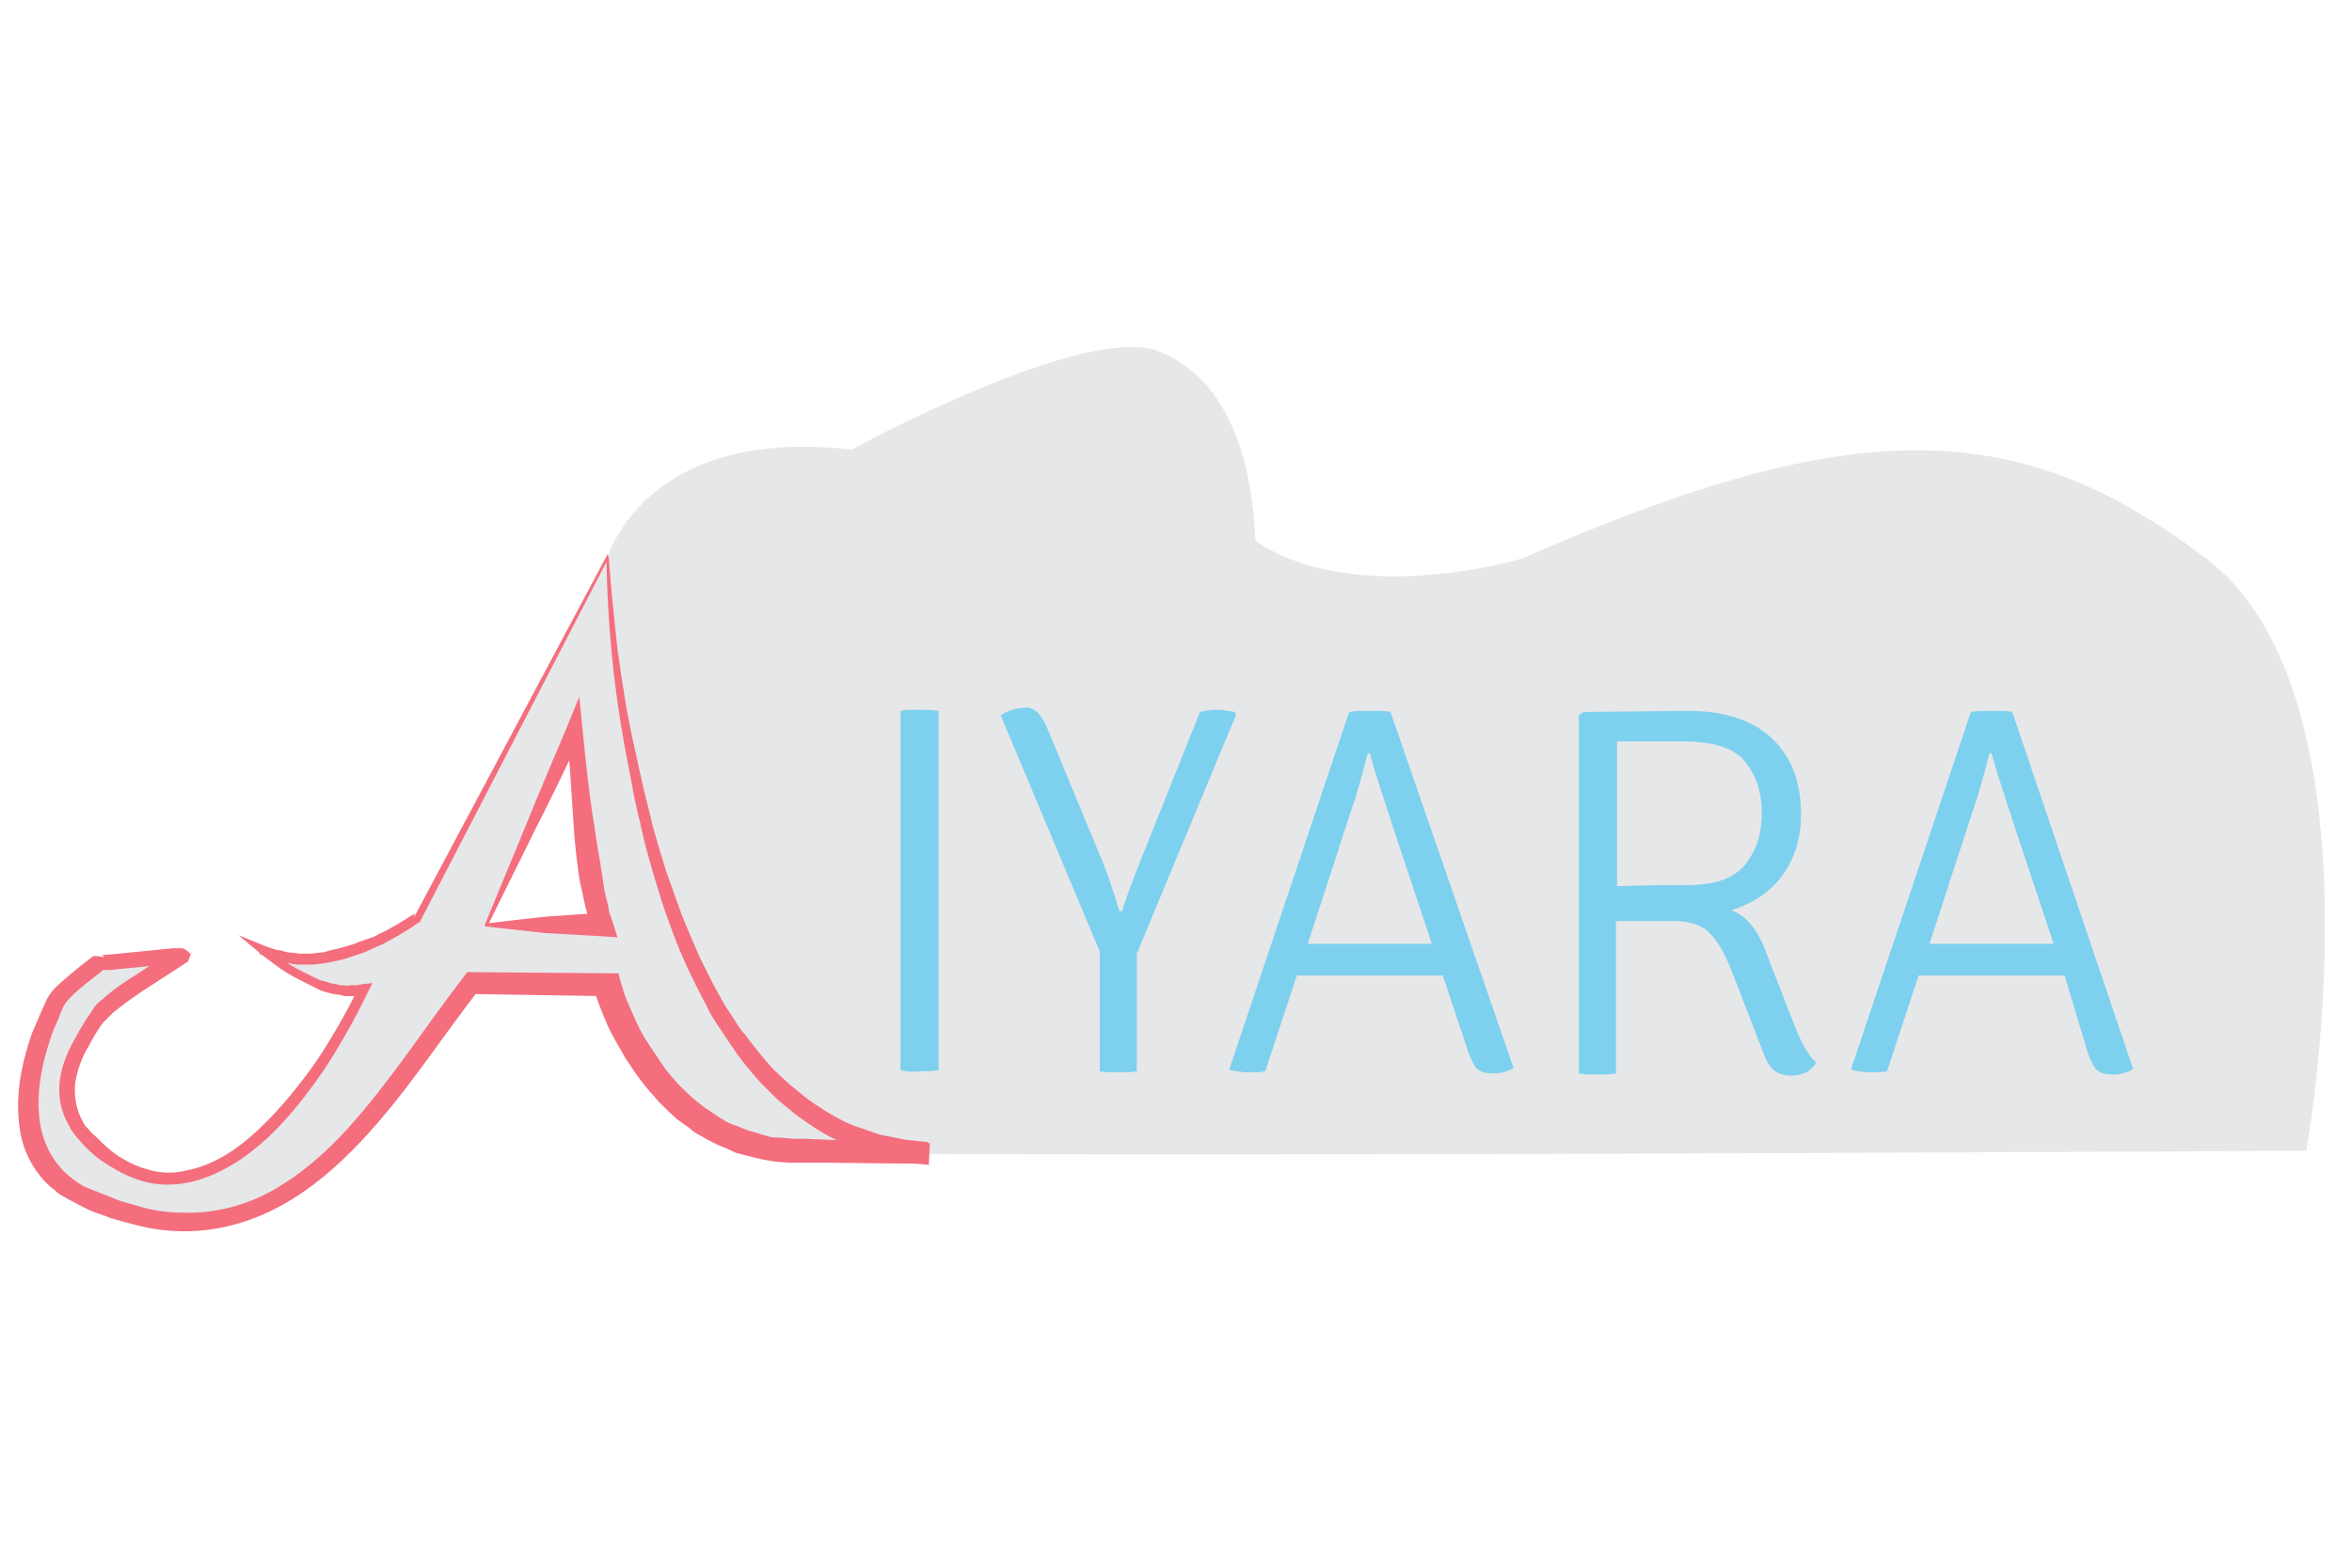
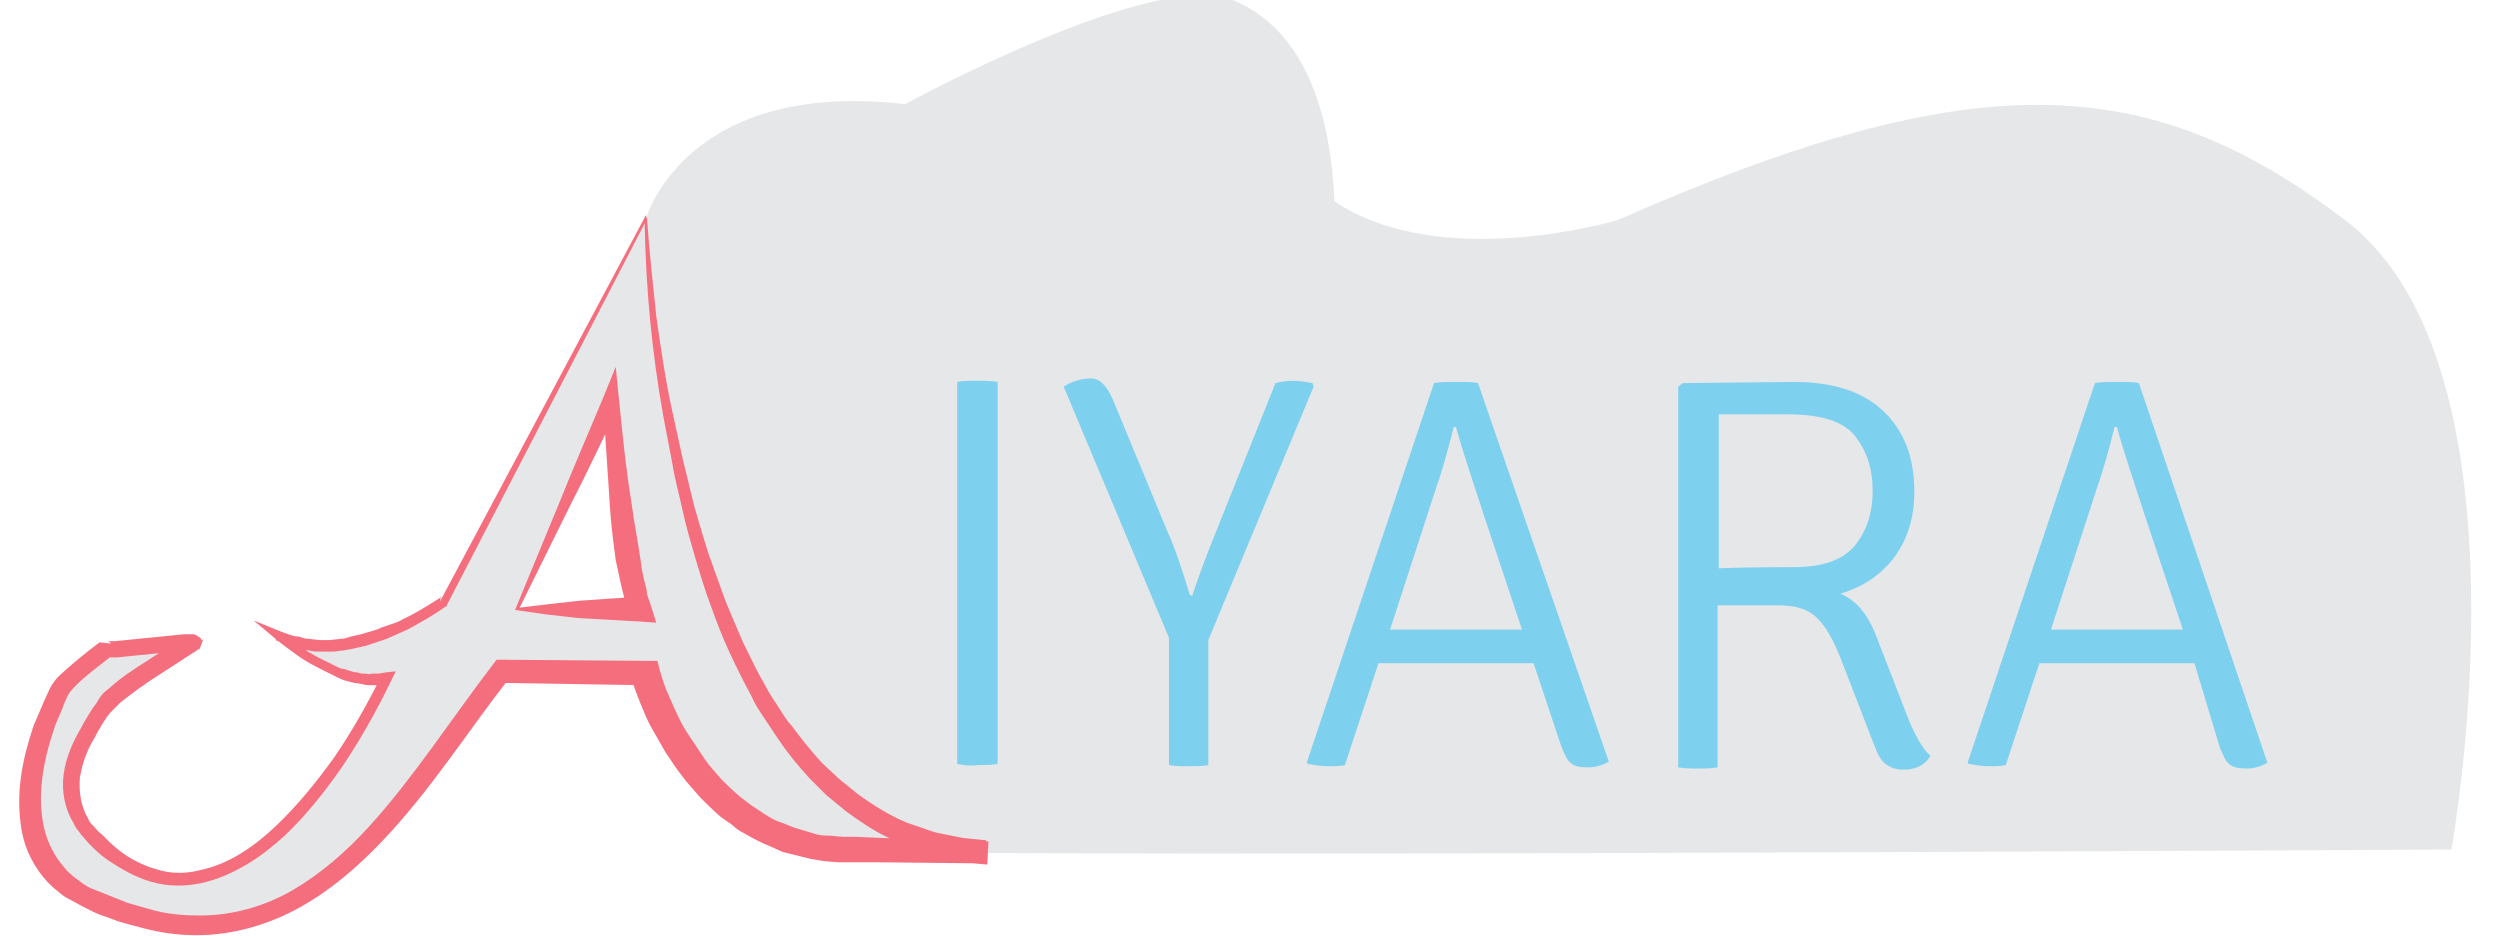
- <svg xmlns="http://www.w3.org/2000/svg" width="216" height="144" viewBox="0 0 216 144">
-   <style type="text/css">.st0{fill:#E6E7E8;} .st1{fill:#F46E7D;} .st2{fill:none;} .st3{fill:#7ED0EF;}</style>
-   <path class="st0" d="M211.8 105.7s-88.5.5-124.9.3h-1.7c-28.2-1.4-29.4-54.8-29.4-54.8s3.4-12.1 22.4-9.9c0 0 21.6-11.8 28.3-9 6.6 2.7 8.5 10.5 8.8 17.4 9.3 6.2 24.5 1.6 24.5 1.6 31.1-13.7 45.9-12.8 62.8 0 16.8 12.7 9.2 54.4 9.2 54.4zm-156-54.5l-17.5 33.2s-8.1 5.9-14.3 2.9c0 0 5.4 4.7 9.4 3.8 0 0-12 26.3-24.9 14-4.5-4.3-1.1-8.9.3-11.2.9-1.5 1.9-2.2 8-6.1 0 0-7.7.7-7.8.7-4.1 3.3-3.8 3.1-4.5 4.7-2.2 4.8-4.1 13.2 2.8 16.5 18.4 8.9 27.2-8 35.9-19.4l12.5.2s3.7 14.5 16.9 15.3c2 .1 6.4.2 12.5.3-28.1-1.5-29.3-54.9-29.3-54.9zm-11.1 33.7l8-17.9s1 15 2.6 17.9h-10.6z" />
-   <path class="st1" d="M55.7 51.6l-17.1 33v.1h-.1c-1.1.8-2.2 1.4-3.3 2l-.9.4-.9.4-1.8.6-.9.2c-.3.1-.6.1-1 .2-.3 0-.6.1-1 .1h-1c-.3 0-.7 0-1-.1-.3 0-.7-.1-1-.2-.3-.1-.7-.1-1-.3l-.9-.4.4-.7c1.3 1.1 2.8 2 4.3 2.7l.6.3c.2.1.4.2.6.2.4.1.8.3 1.2.3.2.1.4.1.6.1.2 0 .4.1.6 0h.6l.6-.1.9-.1-.4.8c-1.2 2.5-2.5 4.8-4 7.1-1.5 2.2-3.2 4.4-5.2 6.3-1 .9-2.1 1.8-3.3 2.5-1.2.7-2.5 1.3-3.9 1.6-1.4.3-2.9.3-4.3-.1s-2.6-1.1-3.8-1.9c-.6-.4-1.1-.9-1.6-1.4l-.7-.8c-.2-.3-.5-.6-.6-.9-.8-1.3-1.1-2.8-.9-4.3.2-1.5.8-2.8 1.5-4 .3-.6.7-1.2 1-1.7l.3-.4.3-.5c.2-.3.5-.6.8-.8 1.1-1 2.2-1.7 3.3-2.4l3.4-2.2.1-.1h.1c.1-.2-.5 1.6-.3.8v.3c0 .1.2.3.3.3h.2-.1-.1-.2l-1 .1-2 .2-2 .2-1 .1h-1.1c-.2 0-.3-.1-.4-.2l1 .1c-1.1.9-2.4 1.8-3.3 2.8-.2.2-.4.5-.5.7-.1.3-.3.6-.4 1-.3.7-.6 1.3-.8 2-.9 2.7-1.4 5.6-.8 8.3.3 1.3.9 2.5 1.8 3.5.2.3.5.5.7.7l.8.6c.3.2.6.4.9.5l1 .4 2 .8 2.1.6c1.4.4 2.8.5 4.2.5 2.8 0 5.6-.8 8-2.2 2.4-1.4 4.6-3.3 6.6-5.5 3.9-4.3 7.1-9.3 10.7-14l.3-.4h.6l12.5.1h.8l.2.8c.2.6.4 1.4.7 2 .3.7.6 1.4.9 2 .3.7.7 1.3 1.1 1.9l1.2 1.8c.4.6.9 1.1 1.4 1.7.5.5 1 1 1.6 1.5l.9.7.9.6c.6.4 1.2.8 1.9 1l1 .4 1 .3 1 .3c.4.1.7.1 1.1.1l1.1.1h1.1l2.3.1 9.2.3-.1 2-2.2-.2c-.7-.1-1.4-.3-2.2-.5-.7-.1-1.4-.4-2.1-.7l-1-.4c-.3-.1-.7-.3-1-.5-1.3-.6-2.6-1.5-3.7-2.3l-1.7-1.4-1.5-1.5c-1-1.1-1.9-2.2-2.7-3.4l-1.2-1.8c-.4-.6-.8-1.2-1.1-1.9-.7-1.3-1.3-2.5-1.9-3.8-.6-1.3-1.1-2.6-1.6-4-.5-1.3-.9-2.7-1.3-4-.4-1.4-.8-2.7-1.1-4.1-.3-1.4-.7-2.8-.9-4.1l-.8-4.2c-1-5.6-1.5-11.1-1.6-16.6zm.2-.4c.2 2.8.5 5.6.8 8.4.4 2.8.8 5.6 1.4 8.3l.9 4.1 1 4.1c.4 1.4.8 2.7 1.2 4l1.4 3.9c.5 1.3 1.1 2.6 1.6 3.8.6 1.2 1.2 2.5 1.9 3.7.3.6.7 1.2 1.1 1.8.4.6.7 1.2 1.2 1.7.8 1.1 1.7 2.2 2.6 3.2l1.5 1.4 1.6 1.3c1.1.8 2.2 1.5 3.4 2.1l.9.4.9.3c.6.2 1.3.5 1.9.6l2 .4 2 .2-.1 2-9.2-.1h-3.5l-1.2-.1-1.2-.2-1.2-.3-1.2-.3-1.1-.5c-.8-.3-1.5-.7-2.2-1.1-.4-.2-.7-.4-1-.7l-1-.7c-.6-.5-1.2-1.1-1.8-1.7-.5-.6-1.1-1.2-1.6-1.9-.5-.6-.9-1.3-1.4-2l-1.2-2.1c-.4-.7-.7-1.5-1-2.2-.3-.8-.6-1.5-.8-2.3l1.1.8-12.5-.2.9-.4c-3.6 4.6-6.8 9.7-11 14.1-2.1 2.2-4.4 4.2-7.1 5.7-2.7 1.5-5.8 2.4-8.9 2.4-1.6 0-3.1-.2-4.6-.6-.8-.2-1.5-.4-2.2-.6-.7-.3-1.5-.5-2.1-.8l-1-.5-1.1-.6c-.4-.2-.7-.4-1-.7-.3-.2-.6-.5-.9-.8-1.1-1.2-1.9-2.7-2.2-4.3-.3-1.6-.3-3.2-.1-4.7.2-1.5.6-3 1.1-4.5l.9-2.1.5-1.1c.2-.4.5-.8.8-1.1 1.2-1.1 2.3-2 3.5-2.9l1 .1c-.1-.1-.2-.2-.3-.2h-.2.1.2.5l1-.1 2-.2 2-.2 1-.1h.8c.2 0 .4.2.6.3.1.1.1.2.1.2h.1c.3-.7-.3 1-.3.8h-.1l-.1.1-3.4 2.2c-1.1.7-2.2 1.5-3.2 2.3l-.6.6-.3.3-.3.4c-.4.6-.7 1.1-1 1.7-.7 1.1-1.1 2.3-1.3 3.5-.1 1.2.1 2.5.7 3.5.1.3.3.5.5.7.2.2.4.5.7.7.4.4.9.9 1.4 1.3 1 .8 2.2 1.4 3.3 1.7 1.2.4 2.5.4 3.7.1 2.5-.5 4.7-2 6.6-3.8 1.9-1.8 3.6-3.9 5.1-6 1.5-2.2 2.8-4.5 4-6.9l.5.6-.7.1h-.7c-.2 0-.5 0-.7-.1l-.7-.1c-.4-.1-.9-.2-1.3-.4l-.6-.3-.6-.3c-.8-.4-1.6-.8-2.3-1.3-.7-.5-1.4-1-2.1-1.6l-1.8-1.5 2.2.9.8.3c.3.1.6.2.9.2.3.1.6.2.9.2l.9.1h.9l.9-.1c.3 0 .6-.1.9-.2l.9-.2c.6-.2 1.2-.3 1.8-.6l.9-.3c.3-.1.6-.2.9-.4 1.1-.5 2.2-1.2 3.3-1.9l-.1.4 17.8-33.4.1.3zm-11.4 33.8l3.8-9.2c1.2-3 2.5-6 3.8-9.1l1.1-2.7.3 3c.3 3 .6 6 1.1 9 .2 1.5.5 3 .7 4.4.1.7.2 1.5.4 2.2.1.4.2.7.2 1 .1.4.2.6.3.9l.5 1.6-1.4-.1c-1.8-.1-3.6-.2-5.3-.3l-2.7-.3-2.7-.3-.1-.1zm.4-.2l2.5-.3 2.7-.3c1.8-.1 3.6-.3 5.3-.3l-.9 1.5c-.2-.4-.4-.9-.5-1.2l-.3-1.2-.5-2.3c-.2-1.5-.4-3-.5-4.6l-.6-9.1 1.4.3c-1.4 2.9-2.8 5.9-4.3 8.8l-4.3 8.7z" />
-   <path class="st2" d="M55.3 84.9h-10.6l8-17.9s1.1 15.1 2.6 17.9z" />
-   <path class="st3" d="M82.7 98.3v-33c.4-.1 1-.1 1.7-.1s1.3 0 1.8.1v33c-.5.1-1.1.1-1.7.1-.8.1-1.3 0-1.8-.1zm20.3-14.5c.3-.9.9-2.7 2-5.4l5.2-13c.4-.1.9-.2 1.5-.2s1.1.1 1.7.2l.1.3-9.1 21.9v10.8c-.5.1-1.1.1-1.7.1-.7 0-1.2 0-1.7-.1v-11l-9.1-21.7c.8-.5 1.6-.7 2.4-.7.7 0 1.3.6 1.8 1.7l4.8 11.6c.6 1.3 1.2 3.1 1.9 5.4h.2zm29.5 5.8h-13.4l-2.9 8.8c-.4.1-.9.1-1.5.1s-1.1-.1-1.7-.2l-.1-.1 11-32.8c.5-.1 1.2-.1 2-.1s1.4 0 1.8.1l11.3 32.7c-.5.3-1.1.5-1.8.5s-1.2-.1-1.5-.4c-.3-.2-.5-.7-.8-1.4l-2.4-7.2zm-12.4-2.9h11.4l-3.2-9.6c-1-3.1-1.9-5.7-2.5-7.9h-.2c-.5 2-1 3.8-1.6 5.5l-3.9 12zm25.3-21.3l9.6-.1c3.3 0 5.9.8 7.7 2.5 1.8 1.7 2.7 4 2.7 7 0 2.2-.6 4.1-1.7 5.6s-2.7 2.6-4.7 3.2c1.3.5 2.4 1.7 3.2 3.9l2.6 6.7c.7 1.8 1.4 2.9 2 3.4-.5.8-1.2 1.2-2.4 1.2-.6 0-1.1-.2-1.5-.5s-.7-.9-1-1.7l-2.9-7.5c-.6-1.5-1.2-2.6-2-3.4-.8-.8-1.9-1.1-3.4-1.1h-5.2v14c-.5.1-1.1.1-1.7.1s-1.2 0-1.7-.1v-32.9l.4-.3zm3.1 2.7v13.3c2.8-.1 4.9-.1 6.5-.1 2.5 0 4.2-.6 5.3-1.9 1-1.3 1.5-2.8 1.5-4.7s-.5-3.4-1.5-4.7c-1-1.3-3-1.9-5.8-1.9h-6zm41.1 21.5h-13.4l-2.9 8.8c-.4.1-.9.1-1.5.1s-1.1-.1-1.7-.2l-.1-.1 11-32.8c.5-.1 1.2-.1 2-.1s1.4 0 1.8.1l11.1 32.8c-.5.3-1.1.5-1.8.5s-1.2-.1-1.5-.4c-.3-.2-.5-.7-.8-1.4l-2.2-7.3zm-12.4-2.9h11.4l-3.2-9.6c-1-3.1-1.9-5.7-2.5-7.9h-.2c-.5 2-1 3.8-1.6 5.5l-3.9 12z" />
+ <svg xmlns="http://www.w3.org/2000/svg" version="1.1" id="Layer_1" x="0px" y="0px" width="216px" height="80.8px" viewBox="-197 357.3 216 80.8" enable-background="new -197 357.3 216 80.8" xml:space="preserve">
+   <path fill="#E6E7E8" d="M14.8,430.7c0,0-88.5,0.5-124.9,0.3h-1.7c-28.2-1.4-29.4-54.8-29.4-54.8s3.4-12.1,22.4-9.9  c0,0,21.6-11.8,28.3-9c6.6,2.7,8.5,10.5,8.8,17.4c9.3,6.2,24.5,1.6,24.5,1.6c31.1-13.7,45.9-12.8,62.8,0  C22.4,389,14.8,430.7,14.8,430.7z M-141.2,376.2l-17.5,33.2c0,0-8.1,5.9-14.3,2.9c0,0,5.4,4.7,9.4,3.8c0,0-12,26.3-24.9,14  c-4.5-4.3-1.1-8.9,0.3-11.2c0.9-1.5,1.9-2.2,8-6.1c0,0-7.7,0.7-7.8,0.7c-4.1,3.3-3.8,3.1-4.5,4.7c-2.2,4.8-4.1,13.2,2.8,16.5  c18.4,8.9,27.2-8,35.9-19.4l12.5,0.2c0,0,3.7,14.5,16.9,15.3c2,0.1,6.4,0.2,12.5,0.3C-140,429.6-141.2,376.2-141.2,376.2z   M-152.3,409.9l8-17.9c0,0,1,15,2.6,17.9H-152.3z" />
+   <path fill="#F46E7D" d="M-141.3,376.6l-17.1,33v0.1h-0.1c-1.1,0.8-2.2,1.4-3.3,2l-0.9,0.4l-0.9,0.4l-1.8,0.6l-0.9,0.2  c-0.3,0.1-0.6,0.1-1,0.2c-0.3,0-0.6,0.1-1,0.1h-1c-0.3,0-0.7,0-1-0.1c-0.3,0-0.7-0.1-1-0.2c-0.3-0.1-0.7-0.1-1-0.3l-0.9-0.4l0.4-0.7  c1.3,1.1,2.8,2,4.3,2.7l0.6,0.3c0.2,0.1,0.4,0.2,0.6,0.2c0.4,0.1,0.8,0.3,1.2,0.3c0.2,0.1,0.4,0.1,0.6,0.1s0.4,0.1,0.6,0h0.6  l0.6-0.1l0.9-0.1l-0.4,0.8c-1.2,2.5-2.5,4.8-4,7.1c-1.5,2.2-3.2,4.4-5.2,6.3c-1,0.9-2.1,1.8-3.3,2.5c-1.2,0.7-2.5,1.3-3.9,1.6  c-1.4,0.3-2.9,0.3-4.3-0.1c-1.4-0.4-2.6-1.1-3.8-1.9c-0.6-0.4-1.1-0.9-1.6-1.4l-0.7-0.8c-0.2-0.3-0.5-0.6-0.6-0.9  c-0.8-1.3-1.1-2.8-0.9-4.3s0.8-2.8,1.5-4c0.3-0.6,0.7-1.2,1-1.7l0.3-0.4l0.3-0.5c0.2-0.3,0.5-0.6,0.8-0.8c1.1-1,2.2-1.7,3.3-2.4  l3.4-2.2l0.1-0.1h0.1c0.1-0.2-0.5,1.6-0.3,0.8v0.3c0,0.1,0.2,0.3,0.3,0.3h0.2h-0.1h-0.1h-0.2l-1,0.1l-2,0.2l-2,0.2l-1,0.1h-1.1  c-0.2,0-0.3-0.1-0.4-0.2l1,0.1c-1.1,0.9-2.4,1.8-3.3,2.8c-0.2,0.2-0.4,0.5-0.5,0.7c-0.1,0.3-0.3,0.6-0.4,1c-0.3,0.7-0.6,1.3-0.8,2  c-0.9,2.7-1.4,5.6-0.8,8.3c0.3,1.3,0.9,2.5,1.8,3.5c0.2,0.3,0.5,0.5,0.7,0.7l0.8,0.6c0.3,0.2,0.6,0.4,0.9,0.5l1,0.4l2,0.8l2.1,0.6  c1.4,0.4,2.8,0.5,4.2,0.5c2.8,0,5.6-0.8,8-2.2c2.4-1.4,4.6-3.3,6.6-5.5c3.9-4.3,7.1-9.3,10.7-14l0.3-0.4h0.6l12.5,0.1h0.8l0.2,0.8  c0.2,0.6,0.4,1.4,0.7,2c0.3,0.7,0.6,1.4,0.9,2c0.3,0.7,0.7,1.3,1.1,1.9l1.2,1.8c0.4,0.6,0.9,1.1,1.4,1.7c0.5,0.5,1,1,1.6,1.5  l0.9,0.7l0.9,0.6c0.6,0.4,1.2,0.8,1.9,1l1,0.4l1,0.3l1,0.3c0.4,0.1,0.7,0.1,1.1,0.1l1.1,0.1h1.1l2.3,0.1l9.2,0.3l-0.1,2l-2.2-0.2  c-0.7-0.1-1.4-0.3-2.2-0.5c-0.7-0.1-1.4-0.4-2.1-0.7l-1-0.4c-0.3-0.1-0.7-0.3-1-0.5c-1.3-0.6-2.6-1.5-3.7-2.3l-1.7-1.4l-1.5-1.5  c-1-1.1-1.9-2.2-2.7-3.4l-1.2-1.8c-0.4-0.6-0.8-1.2-1.1-1.9c-0.7-1.3-1.3-2.5-1.9-3.8c-0.6-1.3-1.1-2.6-1.6-4  c-0.5-1.3-0.9-2.7-1.3-4c-0.4-1.4-0.8-2.7-1.1-4.1s-0.7-2.8-0.9-4.1l-0.8-4.2C-140.7,387.6-141.2,382.1-141.3,376.6L-141.3,376.6z   M-141.1,376.2c0.2,2.8,0.5,5.6,0.8,8.4c0.4,2.8,0.8,5.6,1.4,8.3l0.9,4.1l1,4.1c0.4,1.4,0.8,2.7,1.2,4l1.4,3.9  c0.5,1.3,1.1,2.6,1.6,3.8c0.6,1.2,1.2,2.5,1.9,3.7c0.3,0.6,0.7,1.2,1.1,1.8c0.4,0.6,0.7,1.2,1.2,1.7c0.8,1.1,1.7,2.2,2.6,3.2  l1.5,1.4l1.6,1.3c1.1,0.8,2.2,1.5,3.4,2.1l0.9,0.4l0.9,0.3c0.6,0.2,1.3,0.5,1.9,0.6l2,0.4l2,0.2l-0.1,2l-9.2-0.1h-3.5l-1.2-0.1  l-1.2-0.2l-1.2-0.3l-1.2-0.3l-1.1-0.5c-0.8-0.3-1.5-0.7-2.2-1.1c-0.4-0.2-0.7-0.4-1-0.7l-1-0.7c-0.6-0.5-1.2-1.1-1.8-1.7  c-0.5-0.6-1.1-1.2-1.6-1.9c-0.5-0.6-0.9-1.3-1.4-2l-1.2-2.1c-0.4-0.7-0.7-1.5-1-2.2c-0.3-0.8-0.6-1.5-0.8-2.3l1.1,0.8l-12.5-0.2  l0.9-0.4c-3.6,4.6-6.8,9.7-11,14.1c-2.1,2.2-4.4,4.2-7.1,5.7s-5.8,2.4-8.9,2.4c-1.6,0-3.1-0.2-4.6-0.6c-0.8-0.2-1.5-0.4-2.2-0.6  c-0.7-0.3-1.5-0.5-2.1-0.8l-1-0.5l-1.1-0.6c-0.4-0.2-0.7-0.4-1-0.7c-0.3-0.2-0.6-0.5-0.9-0.8c-1.1-1.2-1.9-2.7-2.2-4.3  c-0.3-1.6-0.3-3.2-0.1-4.7c0.2-1.5,0.6-3,1.1-4.5l0.9-2.1l0.5-1.1c0.2-0.4,0.5-0.8,0.8-1.1c1.2-1.1,2.3-2,3.5-2.9l1,0.1  c-0.1-0.1-0.2-0.2-0.3-0.2h-0.2h0.1h0.2h0.5l1-0.1l2-0.2l2-0.2l1-0.1h0.8c0.2,0,0.4,0.2,0.6,0.3c0.1,0.1,0.1,0.2,0.1,0.2h0.1  c0.3-0.7-0.3,1-0.3,0.8h-0.1l-0.1,0.1l-3.4,2.2c-1.1,0.7-2.2,1.5-3.2,2.3l-0.6,0.6l-0.3,0.3l-0.3,0.4c-0.4,0.6-0.7,1.1-1,1.7  c-0.7,1.1-1.1,2.3-1.3,3.5c-0.1,1.2,0.1,2.5,0.7,3.5c0.1,0.3,0.3,0.5,0.5,0.7c0.2,0.2,0.4,0.5,0.7,0.7c0.4,0.4,0.9,0.9,1.4,1.3  c1,0.8,2.2,1.4,3.3,1.7c1.2,0.4,2.5,0.4,3.7,0.1c2.5-0.5,4.7-2,6.6-3.8c1.9-1.8,3.6-3.9,5.1-6c1.5-2.2,2.8-4.5,4-6.9l0.5,0.6  l-0.7,0.1h-0.7c-0.2,0-0.5,0-0.7-0.1l-0.7-0.1c-0.4-0.1-0.9-0.2-1.3-0.4l-0.6-0.3l-0.6-0.3c-0.8-0.4-1.6-0.8-2.3-1.3  c-0.7-0.5-1.4-1-2.1-1.6l-1.8-1.5l2.2,0.9l0.8,0.3c0.3,0.1,0.6,0.2,0.9,0.2c0.3,0.1,0.6,0.2,0.9,0.2l0.9,0.1h0.9l0.9-0.1  c0.3,0,0.6-0.1,0.9-0.2l0.9-0.2c0.6-0.2,1.2-0.3,1.8-0.6l0.9-0.3c0.3-0.1,0.6-0.2,0.9-0.4c1.1-0.5,2.2-1.2,3.3-1.9l-0.1,0.4  l17.8-33.4L-141.1,376.2L-141.1,376.2z M-152.5,410l3.8-9.2c1.2-3,2.5-6,3.8-9.1l1.1-2.7l0.3,3c0.3,3,0.6,6,1.1,9  c0.2,1.5,0.5,3,0.7,4.4c0.1,0.7,0.2,1.5,0.4,2.2c0.1,0.4,0.2,0.7,0.2,1c0.1,0.4,0.2,0.6,0.3,0.9l0.5,1.6l-1.4-0.1  c-1.8-0.1-3.6-0.2-5.3-0.3l-2.7-0.3L-152.5,410C-152.4,410.1-152.5,410-152.5,410z M-152.1,409.8l2.5-0.3l2.7-0.3  c1.8-0.1,3.6-0.3,5.3-0.3l-0.9,1.5c-0.2-0.4-0.4-0.9-0.5-1.2l-0.3-1.2l-0.5-2.3c-0.2-1.5-0.4-3-0.5-4.6l-0.6-9.1l1.4,0.3  c-1.4,2.9-2.8,5.9-4.3,8.8C-147.8,401.1-152.1,409.8-152.1,409.8z" />
+   <path fill="none" d="M-141.7,409.9h-10.6l8-17.9C-144.3,392-143.2,407.1-141.7,409.9z" />
+   <path fill="#7ED0EF" d="M-114.3,423.3v-33c0.4-0.1,1-0.1,1.7-0.1s1.3,0,1.8,0.1v33c-0.5,0.1-1.1,0.1-1.7,0.1  C-113.3,423.5-113.8,423.4-114.3,423.3z M-94,408.8c0.3-0.9,0.9-2.7,2-5.4l5.2-13c0.4-0.1,0.9-0.2,1.5-0.2s1.1,0.1,1.7,0.2l0.1,0.3  l-9.1,21.9v10.8c-0.5,0.1-1.1,0.1-1.7,0.1c-0.7,0-1.2,0-1.7-0.1v-11l-9.1-21.7c0.8-0.5,1.6-0.7,2.4-0.7c0.7,0,1.3,0.6,1.8,1.7  l4.8,11.6c0.6,1.3,1.2,3.1,1.9,5.4L-94,408.8L-94,408.8z M-64.5,414.6h-13.4l-2.9,8.8c-0.4,0.1-0.9,0.1-1.5,0.1s-1.1-0.1-1.7-0.2  l-0.1-0.1l11-32.8c0.5-0.1,1.2-0.1,2-0.1s1.4,0,1.8,0.1l11.3,32.7c-0.5,0.3-1.1,0.5-1.8,0.5s-1.2-0.1-1.5-0.4  c-0.3-0.2-0.5-0.7-0.8-1.4L-64.5,414.6z M-76.9,411.7h11.4l-3.2-9.6c-1-3.1-1.9-5.7-2.5-7.9h-0.2c-0.5,2-1,3.8-1.6,5.5  C-73,399.7-76.9,411.7-76.9,411.7z M-51.6,390.4l9.6-0.1c3.3,0,5.9,0.8,7.7,2.5c1.8,1.7,2.7,4,2.7,7c0,2.2-0.6,4.1-1.7,5.6  s-2.7,2.6-4.7,3.2c1.3,0.5,2.4,1.7,3.2,3.9l2.6,6.7c0.7,1.8,1.4,2.9,2,3.4c-0.5,0.8-1.2,1.2-2.4,1.2c-0.6,0-1.1-0.2-1.5-0.5  s-0.7-0.9-1-1.7l-2.9-7.5c-0.6-1.5-1.2-2.6-2-3.4c-0.8-0.8-1.9-1.1-3.4-1.1h-5.2v14c-0.5,0.1-1.1,0.1-1.7,0.1s-1.2,0-1.7-0.1v-32.9  L-51.6,390.4L-51.6,390.4z M-48.5,393.1v13.3c2.8-0.1,4.9-0.1,6.5-0.1c2.5,0,4.2-0.6,5.3-1.9c1-1.3,1.5-2.8,1.5-4.7  c0-1.9-0.5-3.4-1.5-4.7s-3-1.9-5.8-1.9C-42.5,393.1-48.5,393.1-48.5,393.1z M-7.4,414.6h-13.4l-2.9,8.8c-0.4,0.1-0.9,0.1-1.5,0.1  s-1.1-0.1-1.7-0.2l-0.1-0.1l11-32.8c0.5-0.1,1.2-0.1,2-0.1s1.4,0,1.8,0.1l11.1,32.8c-0.5,0.3-1.1,0.5-1.8,0.5s-1.2-0.1-1.5-0.4  c-0.3-0.2-0.5-0.7-0.8-1.4L-7.4,414.6L-7.4,414.6z M-19.8,411.7h11.4l-3.2-9.6c-1-3.1-1.9-5.7-2.5-7.9h-0.2c-0.5,2-1,3.8-1.6,5.5  L-19.8,411.7z" />
</svg>
